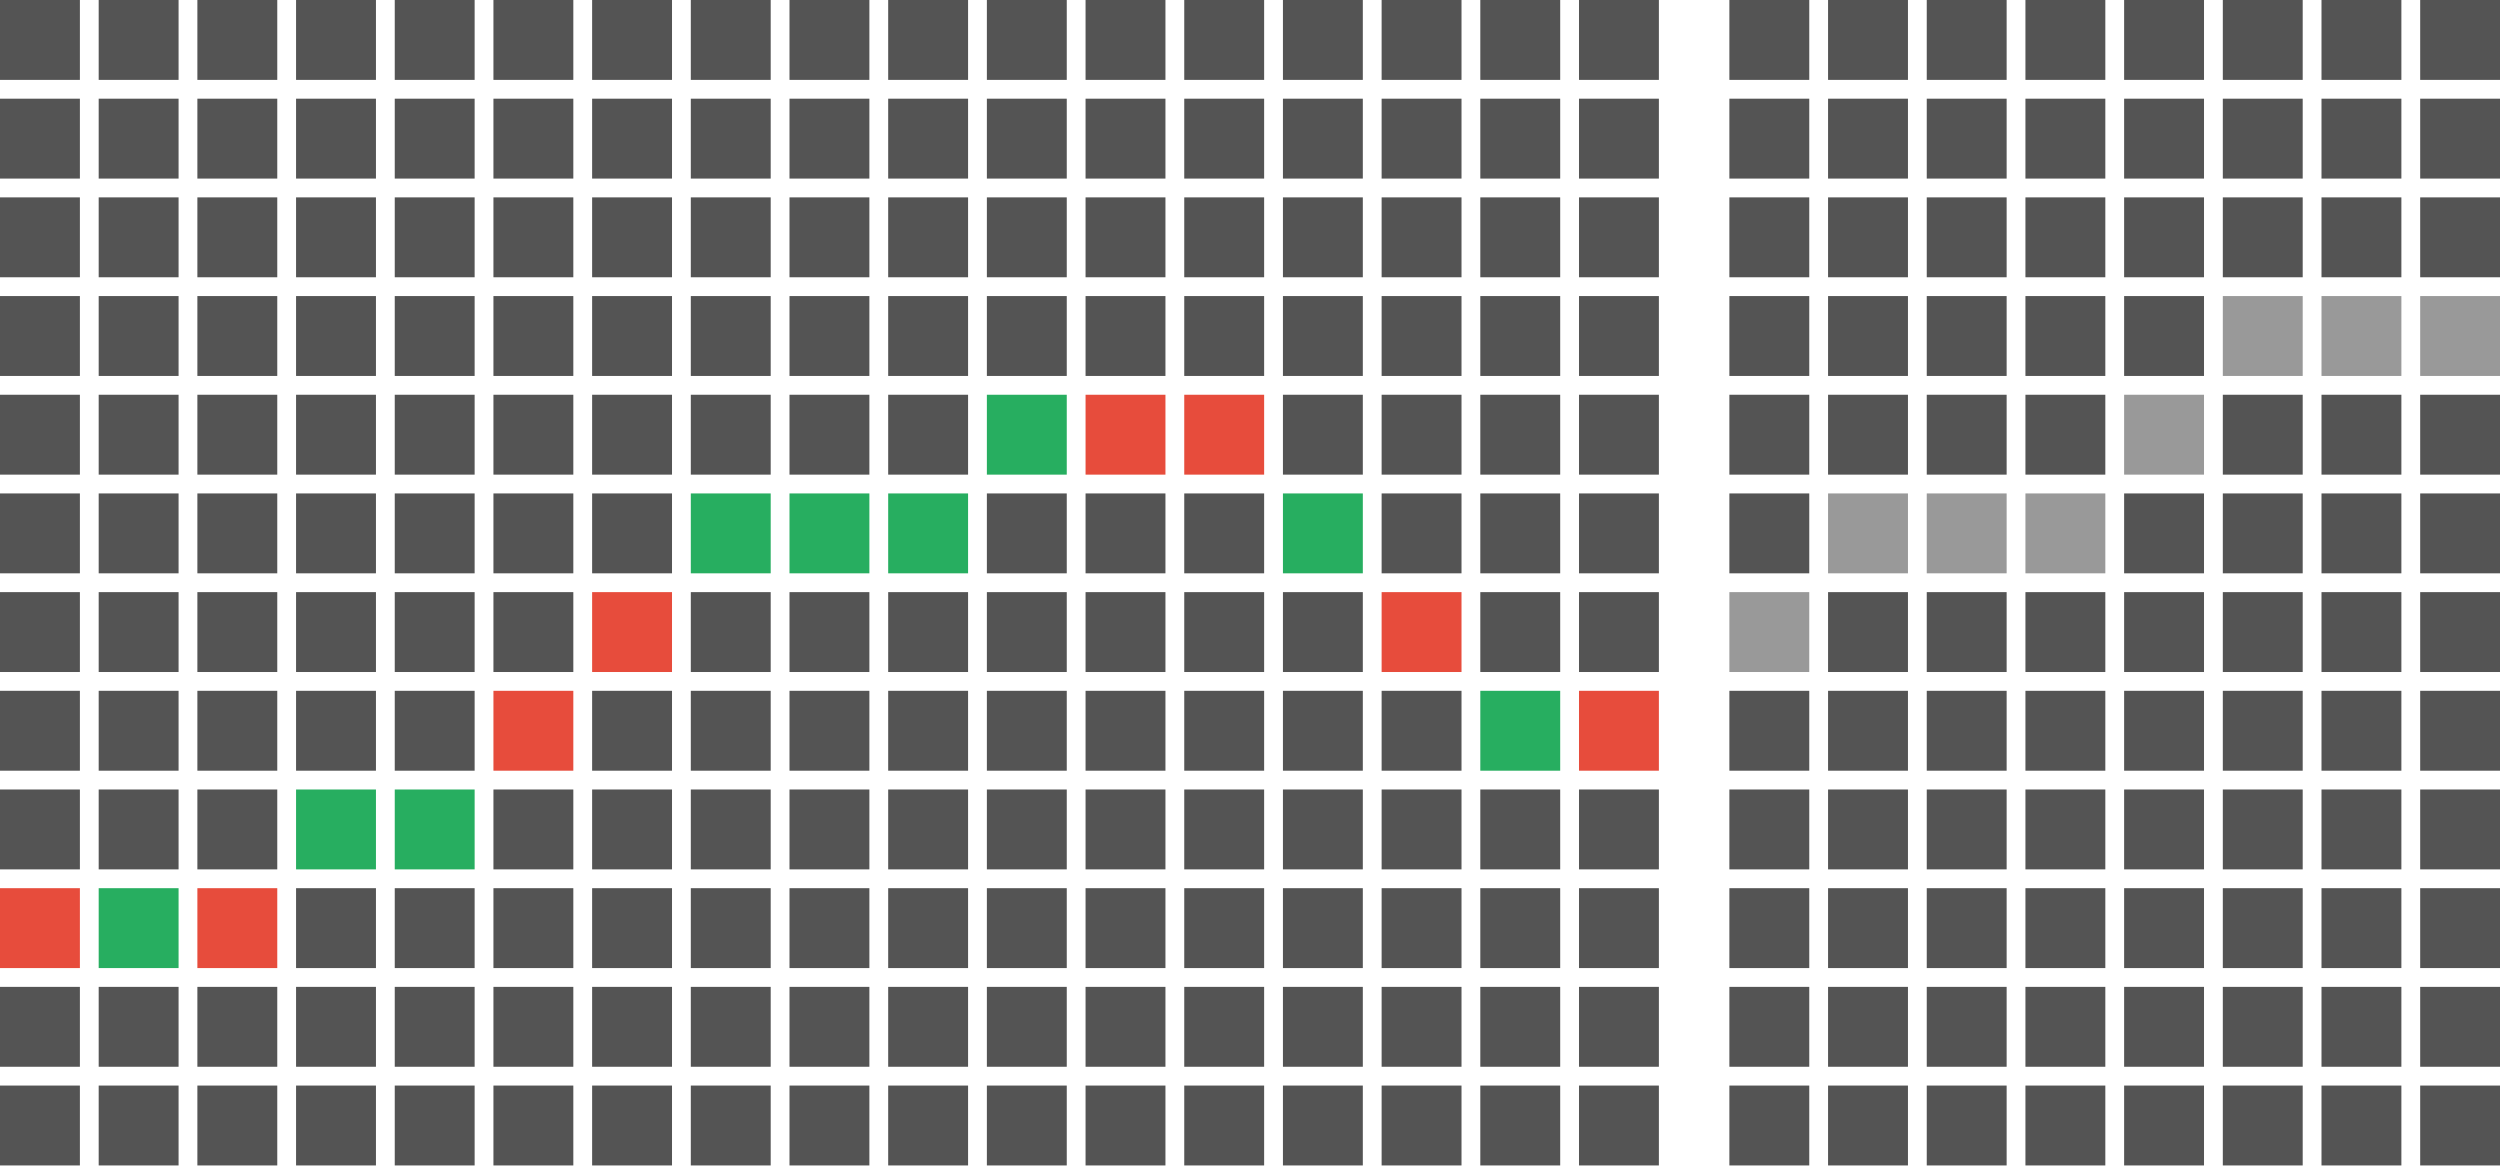
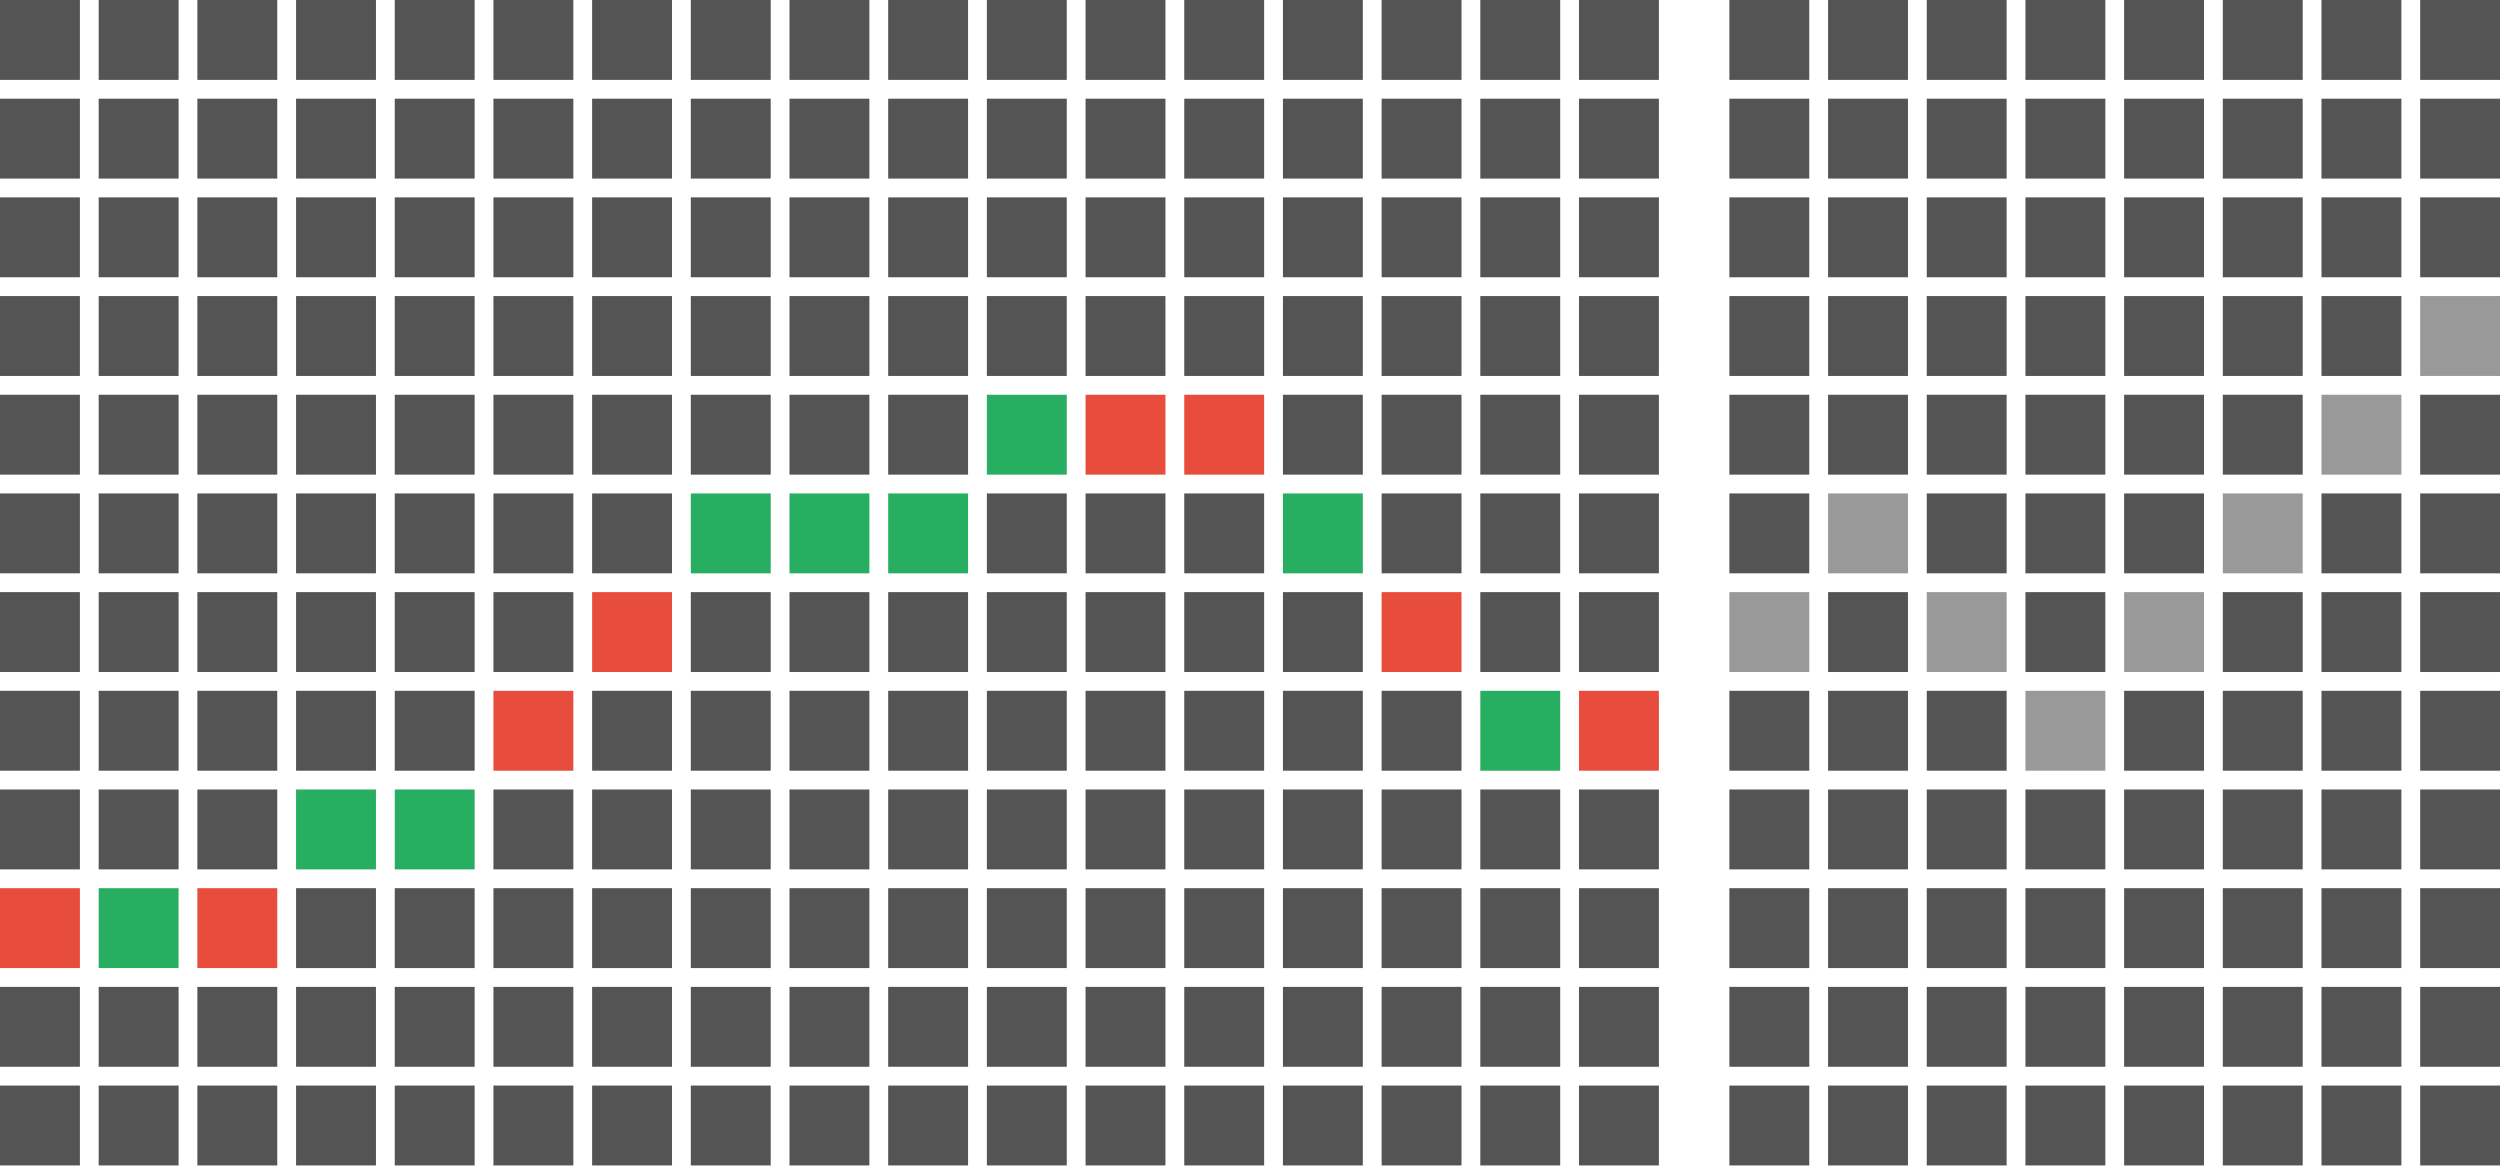
<svg xmlns="http://www.w3.org/2000/svg" version="1.1" id="图层_1" x="0px" y="0px" width="531.984px" height="248.114px" viewBox="0 0 531.984 248.114" enable-background="new 0 0 531.984 248.114" xml:space="preserve">
  <rect fill="#545454" width="17" height="17" />
  <rect x="21" fill="#545454" width="17" height="17" />
  <rect x="42" fill="#545454" width="17" height="17" />
  <rect x="63" fill="#545454" width="17" height="17" />
  <rect x="84" fill="#545454" width="17" height="17" />
  <rect x="105" fill="#545454" width="17" height="17" />
  <rect x="126" fill="#545454" width="17" height="17" />
  <rect x="147" fill="#545454" width="17" height="17" />
  <rect x="168" fill="#545454" width="17" height="17" />
  <rect x="189" fill="#545454" width="17" height="17" />
  <rect x="210" fill="#545454" width="17" height="17" />
  <rect x="231" fill="#545454" width="17" height="17" />
  <rect x="252" fill="#545454" width="17" height="17" />
  <rect x="273" fill="#545454" width="17" height="17" />
  <rect x="294" fill="#545454" width="17" height="17" />
  <rect x="315" fill="#545454" width="17" height="17" />
  <rect x="336" fill="#545454" width="17" height="17" />
  <rect x="368" fill="#545454" width="17" height="17" />
  <rect x="389" fill="#545454" width="17" height="17" />
  <rect x="410" fill="#545454" width="17" height="17" />
  <rect x="431" fill="#545454" width="17" height="17" />
  <rect x="452" fill="#545454" width="17" height="17" />
  <rect x="473" fill="#545454" width="17" height="17" />
  <rect y="21" fill="#545454" width="17" height="17" />
  <rect x="21" y="21" fill="#545454" width="17" height="17" />
  <rect x="42" y="21" fill="#545454" width="17" height="17" />
  <rect x="63" y="21" fill="#545454" width="17" height="17" />
  <rect x="84" y="21" fill="#545454" width="17" height="17" />
  <rect x="105" y="21" fill="#545454" width="17" height="17" />
  <rect x="126" y="21" fill="#545454" width="17" height="17" />
  <rect x="147" y="21" fill="#545454" width="17" height="17" />
  <rect x="168" y="21" fill="#545454" width="17" height="17" />
  <rect x="189" y="21" fill="#545454" width="17" height="17" />
  <rect x="210" y="21" fill="#545454" width="17" height="17" />
  <rect x="231" y="21" fill="#545454" width="17" height="17" />
  <rect x="252" y="21" fill="#545454" width="17" height="17" />
  <rect x="273" y="21" fill="#545454" width="17" height="17" />
  <rect x="294" y="21" fill="#545454" width="17" height="17" />
  <rect x="315" y="21" fill="#545454" width="17" height="17" />
  <rect x="336" y="21" fill="#545454" width="17" height="17" />
  <rect x="368" y="21" fill="#545454" width="17" height="17" />
  <rect x="389" y="21" fill="#545454" width="17" height="17" />
  <rect x="410" y="21" fill="#545454" width="17" height="17" />
  <rect x="431" y="21" fill="#545454" width="17" height="17" />
  <rect x="452" y="21" fill="#545454" width="17" height="17" />
  <rect x="473" y="21" fill="#545454" width="17" height="17" />
  <rect y="42" fill="#545454" width="17" height="17" />
  <rect x="21" y="42" fill="#545454" width="17" height="17" />
  <rect x="42" y="42" fill="#545454" width="17" height="17" />
  <rect x="63" y="42" fill="#545454" width="17" height="17" />
  <rect x="84" y="42" fill="#545454" width="17" height="17" />
  <rect x="105" y="42" fill="#545454" width="17" height="17" />
  <rect x="126" y="42" fill="#545454" width="17" height="17" />
  <rect x="147" y="42" fill="#545454" width="17" height="17" />
  <rect x="168" y="42" fill="#545454" width="17" height="17" />
  <rect x="189" y="42" fill="#545454" width="17" height="17" />
  <rect x="210" y="42" fill="#545454" width="17" height="17" />
  <rect x="231" y="42" fill="#545454" width="17" height="17" />
  <rect x="252" y="42" fill="#545454" width="17" height="17" />
  <rect x="273" y="42" fill="#545454" width="17" height="17" />
  <rect x="294" y="42" fill="#545454" width="17" height="17" />
  <rect x="315" y="42" fill="#545454" width="17" height="17" />
  <rect x="336" y="42" fill="#545454" width="17" height="17" />
  <rect x="368" y="42" fill="#545454" width="17" height="17" />
  <rect x="389" y="42" fill="#545454" width="17" height="17" />
  <rect x="410" y="42" fill="#545454" width="17" height="17" />
  <rect x="431" y="42" fill="#545454" width="17" height="17" />
  <rect x="452" y="42" fill="#545454" width="17" height="17" />
  <rect x="473" y="42" fill="#545454" width="17" height="17" />
  <rect y="63" fill="#545454" width="17" height="17" />
  <rect x="21" y="63" fill="#545454" width="17" height="17" />
  <rect x="42" y="63" fill="#545454" width="17" height="17" />
  <rect x="63" y="63" fill="#545454" width="17" height="17" />
  <rect x="84" y="63" fill="#545454" width="17" height="17" />
  <rect x="105" y="63" fill="#545454" width="17" height="17" />
  <rect x="126" y="63" fill="#545454" width="17" height="17" />
  <rect x="147" y="63" fill="#545454" width="17" height="17" />
  <rect x="168" y="63" fill="#545454" width="17" height="17" />
  <rect x="189" y="63" fill="#545454" width="17" height="17" />
  <rect x="210" y="63" fill="#545454" width="17" height="17" />
  <rect x="231" y="63" fill="#545454" width="17" height="17" />
  <rect x="252" y="63" fill="#545454" width="17" height="17" />
  <rect x="273" y="63" fill="#545454" width="17" height="17" />
  <rect x="294" y="63" fill="#545454" width="17" height="17" />
  <rect x="315" y="63" fill="#545454" width="17" height="17" />
  <rect x="336" y="63" fill="#545454" width="17" height="17" />
  <rect x="368" y="63" fill="#545454" width="17" height="17" />
  <rect x="389" y="63" fill="#545454" width="17" height="17" />
  <rect x="410" y="63" fill="#545454" width="17" height="17" />
  <rect x="431" y="63" fill="#545454" width="17" height="17" />
  <rect x="452" y="63" fill="#545454" width="17" height="17" />
-   <rect x="473" y="63" fill="#999999" width="17" height="17" />
+   <rect x="473" y="63" fill="#545454" width="17" height="17" />
  <rect y="84" fill="#545454" width="17" height="17" />
  <rect x="21" y="84" fill="#545454" width="17" height="17" />
  <rect x="42" y="84" fill="#545454" width="17" height="17" />
  <rect x="63" y="84" fill="#545454" width="17" height="17" />
  <rect x="84" y="84" fill="#545454" width="17" height="17" />
  <rect x="105" y="84" fill="#545454" width="17" height="17" />
  <rect x="126" y="84" fill="#545454" width="17" height="17" />
  <rect x="147" y="84" fill="#545454" width="17" height="17" />
  <rect x="168" y="84" fill="#545454" width="17" height="17" />
  <rect x="189" y="84" fill="#545454" width="17" height="17" />
  <rect x="210" y="84" fill="#27AE60" width="17" height="17" />
  <rect x="231" y="84" fill="#E74C3C" width="17" height="17" />
  <rect x="252" y="84" fill="#E74C3C" width="17" height="17" />
  <rect x="273" y="84" fill="#545454" width="17" height="17" />
  <rect x="294" y="84" fill="#545454" width="17" height="17" />
  <rect x="315" y="84" fill="#545454" width="17" height="17" />
  <rect x="336" y="84" fill="#545454" width="17" height="17" />
  <rect x="368" y="84" fill="#545454" width="17" height="17" />
  <rect x="389" y="84" fill="#545454" width="17" height="17" />
  <rect x="410" y="84" fill="#545454" width="17" height="17" />
  <rect x="431" y="84" fill="#545454" width="17" height="17" />
-   <rect x="452" y="84" fill="#999999" width="17" height="17" />
+   <rect x="452" y="84" fill="#545454" width="17" height="17" />
  <rect x="473" y="84" fill="#545454" width="17" height="17" />
  <rect y="105" fill="#545454" width="17" height="17" />
  <rect x="21" y="105" fill="#545454" width="17" height="17" />
  <rect x="42" y="105" fill="#545454" width="17" height="17" />
  <rect x="63" y="105" fill="#545454" width="17" height="17" />
  <rect x="84" y="105" fill="#545454" width="17" height="17" />
  <rect x="105" y="105" fill="#545454" width="17" height="17" />
  <rect x="126" y="105" fill="#545454" width="17" height="17" />
  <rect x="147" y="105" fill="#27AE60" width="17" height="17" />
  <rect x="168" y="105" fill="#27AE60" width="17" height="17" />
  <rect x="189" y="105" fill="#27AE60" width="17" height="17" />
  <rect x="210" y="105" fill="#545454" width="17" height="17" />
  <rect x="231" y="105" fill="#545454" width="17" height="17" />
  <rect x="252" y="105" fill="#545454" width="17" height="17" />
  <rect x="273" y="105" fill="#27AE60" width="17" height="17" />
  <rect x="294" y="105" fill="#545454" width="17" height="17" />
  <rect x="315" y="105" fill="#545454" width="17" height="17" />
  <rect x="336" y="105" fill="#545454" width="17" height="17" />
  <rect x="368" y="105" fill="#545454" width="17" height="17" />
  <rect x="389" y="105" fill="#999999" width="17" height="17" />
-   <rect x="410" y="105" fill="#999999" width="17" height="17" />
-   <rect x="431" y="105" fill="#999999" width="17" height="17" />
+   <rect x="410" y="105" fill="#545454" width="17" height="17" />
+   <rect x="431" y="105" fill="#545454" width="17" height="17" />
  <rect x="452" y="105" fill="#545454" width="17" height="17" />
-   <rect x="473" y="105" fill="#545454" width="17" height="17" />
+   <rect x="473" y="105" fill="#999999" width="17" height="17" />
  <rect y="126" fill="#545454" width="17" height="17" />
  <rect x="21" y="126" fill="#545454" width="17" height="17" />
  <rect x="42" y="126" fill="#545454" width="17" height="17" />
  <rect x="63" y="126" fill="#545454" width="17" height="17" />
  <rect x="84" y="126" fill="#545454" width="17" height="17" />
  <rect x="105" y="126" fill="#545454" width="17" height="17" />
  <rect x="126" y="126" fill="#E74C3C" width="17" height="17" />
  <rect x="147" y="126" fill="#545454" width="17" height="17" />
  <rect x="168" y="126" fill="#545454" width="17" height="17" />
  <rect x="189" y="126" fill="#545454" width="17" height="17" />
  <rect x="210" y="126" fill="#545454" width="17" height="17" />
  <rect x="231" y="126" fill="#545454" width="17" height="17" />
  <rect x="252" y="126" fill="#545454" width="17" height="17" />
  <rect x="273" y="126" fill="#545454" width="17" height="17" />
  <rect x="294" y="126" fill="#E74C3C" width="17" height="17" />
  <rect x="315" y="126" fill="#545454" width="17" height="17" />
  <rect x="336" y="126" fill="#545454" width="17" height="17" />
  <rect x="368" y="126" fill="#999999" width="17" height="17" />
  <rect x="389" y="126" fill="#545454" width="17" height="17" />
-   <rect x="410" y="126" fill="#545454" width="17" height="17" />
+   <rect x="410" y="126" fill="#999999" width="17" height="17" />
  <rect x="431" y="126" fill="#545454" width="17" height="17" />
-   <rect x="452" y="126" fill="#545454" width="17" height="17" />
+   <rect x="452" y="126" fill="#999999" width="17" height="17" />
  <rect x="473" y="126" fill="#545454" width="17" height="17" />
  <rect y="147" fill="#545454" width="17" height="17" />
  <rect x="21" y="147" fill="#545454" width="17" height="17" />
  <rect x="42" y="147" fill="#545454" width="17" height="17" />
  <rect x="63" y="147" fill="#545454" width="17" height="17" />
  <rect x="84" y="147" fill="#545454" width="17" height="17" />
  <rect x="105" y="147" fill="#E74C3C" width="17" height="17" />
  <rect x="126" y="147" fill="#545454" width="17" height="17" />
  <rect x="147" y="147" fill="#545454" width="17" height="17" />
  <rect x="168" y="147" fill="#545454" width="17" height="17" />
  <rect x="189" y="147" fill="#545454" width="17" height="17" />
  <rect x="210" y="147" fill="#545454" width="17" height="17" />
  <rect x="231" y="147" fill="#545454" width="17" height="17" />
  <rect x="252" y="147" fill="#545454" width="17" height="17" />
  <rect x="273" y="147" fill="#545454" width="17" height="17" />
  <rect x="294" y="147" fill="#545454" width="17" height="17" />
  <rect x="315" y="147" fill="#27AE60" width="17" height="17" />
  <rect x="336" y="147" fill="#E74C3C" width="17" height="17" />
  <rect x="368" y="147" fill="#545454" width="17" height="17" />
  <rect x="389" y="147" fill="#545454" width="17" height="17" />
  <rect x="410" y="147" fill="#545454" width="17" height="17" />
-   <rect x="431" y="147" fill="#545454" width="17" height="17" />
+   <rect x="431" y="147" fill="#999999" width="17" height="17" />
  <rect x="452" y="147" fill="#545454" width="17" height="17" />
  <rect x="473" y="147" fill="#545454" width="17" height="17" />
  <rect y="168" fill="#545454" width="17" height="17" />
  <rect x="21" y="168" fill="#545454" width="17" height="17" />
  <rect x="42" y="168" fill="#545454" width="17" height="17" />
  <rect x="63" y="168" fill="#27AE60" width="17" height="17" />
  <rect x="84" y="168" fill="#27AE60" width="17" height="17" />
  <rect x="105" y="168" fill="#545454" width="17" height="17" />
  <rect x="126" y="168" fill="#545454" width="17" height="17" />
  <rect x="147" y="168" fill="#545454" width="17" height="17" />
  <rect x="168" y="168" fill="#545454" width="17" height="17" />
  <rect x="189" y="168" fill="#545454" width="17" height="17" />
  <rect x="210" y="168" fill="#545454" width="17" height="17" />
  <rect x="231" y="168" fill="#545454" width="17" height="17" />
  <rect x="252" y="168" fill="#545454" width="17" height="17" />
  <rect x="273" y="168" fill="#545454" width="17" height="17" />
  <rect x="294" y="168" fill="#545454" width="17" height="17" />
  <rect x="315" y="168" fill="#545454" width="17" height="17" />
  <rect x="336" y="168" fill="#545454" width="17" height="17" />
  <rect x="368" y="168" fill="#545454" width="17" height="17" />
  <rect x="389" y="168" fill="#545454" width="17" height="17" />
  <rect x="410" y="168" fill="#545454" width="17" height="17" />
  <rect x="431" y="168" fill="#545454" width="17" height="17" />
  <rect x="452" y="168" fill="#545454" width="17" height="17" />
  <rect x="473" y="168" fill="#545454" width="17" height="17" />
  <rect y="189" fill="#E74C3C" width="17" height="17" />
  <rect x="21" y="189" fill="#27AE60" width="17" height="17" />
  <rect x="42" y="189" fill="#E74C3C" width="17" height="17" />
  <rect x="63" y="189" fill="#545454" width="17" height="17" />
  <rect x="84" y="189" fill="#545454" width="17" height="17" />
  <rect x="105" y="189" fill="#545454" width="17" height="17" />
  <rect x="126" y="189" fill="#545454" width="17" height="17" />
  <rect x="147" y="189" fill="#545454" width="17" height="17" />
  <rect x="168" y="189" fill="#545454" width="17" height="17" />
  <rect x="189" y="189" fill="#545454" width="17" height="17" />
  <rect x="210" y="189" fill="#545454" width="17" height="17" />
  <rect x="231" y="189" fill="#545454" width="17" height="17" />
  <rect x="252" y="189" fill="#545454" width="17" height="17" />
  <rect x="273" y="189" fill="#545454" width="17" height="17" />
  <rect x="294" y="189" fill="#545454" width="17" height="17" />
  <rect x="315" y="189" fill="#545454" width="17" height="17" />
  <rect x="336" y="189" fill="#545454" width="17" height="17" />
  <rect x="368" y="189" fill="#545454" width="17" height="17" />
  <rect x="389" y="189" fill="#545454" width="17" height="17" />
  <rect x="410" y="189" fill="#545454" width="17" height="17" />
  <rect x="431" y="189" fill="#545454" width="17" height="17" />
  <rect x="452" y="189" fill="#545454" width="17" height="17" />
  <rect x="473" y="189" fill="#545454" width="17" height="17" />
  <rect y="210" fill="#545454" width="17" height="17" />
  <rect x="21" y="210" fill="#545454" width="17" height="17" />
  <rect x="42" y="210" fill="#545454" width="17" height="17" />
  <rect x="63" y="210" fill="#545454" width="17" height="17" />
  <rect x="84" y="210" fill="#545454" width="17" height="17" />
  <rect x="105" y="210" fill="#545454" width="17" height="17" />
  <rect x="126" y="210" fill="#545454" width="17" height="17" />
  <rect x="147" y="210" fill="#545454" width="17" height="17" />
  <rect x="168" y="210" fill="#545454" width="17" height="17" />
  <rect x="189" y="210" fill="#545454" width="17" height="17" />
  <rect x="210" y="210" fill="#545454" width="17" height="17" />
  <rect x="231" y="210" fill="#545454" width="17" height="17" />
  <rect x="252" y="210" fill="#545454" width="17" height="17" />
  <rect x="273" y="210" fill="#545454" width="17" height="17" />
  <rect x="294" y="210" fill="#545454" width="17" height="17" />
  <rect x="315" y="210" fill="#545454" width="17" height="17" />
  <rect x="336" y="210" fill="#545454" width="17" height="17" />
  <rect x="368" y="210" fill="#545454" width="17" height="17" />
  <rect x="389" y="210" fill="#545454" width="17" height="17" />
  <rect x="410" y="210" fill="#545454" width="17" height="17" />
  <rect x="431" y="210" fill="#545454" width="17" height="17" />
  <rect x="452" y="210" fill="#545454" width="17" height="17" />
  <rect x="473" y="210" fill="#545454" width="17" height="17" />
  <rect y="231" fill="#545454" width="17" height="17" />
  <rect x="21" y="231" fill="#545454" width="17" height="17" />
  <rect x="42" y="231" fill="#545454" width="17" height="17" />
  <rect x="63" y="231" fill="#545454" width="17" height="17" />
  <rect x="84" y="231" fill="#545454" width="17" height="17" />
  <rect x="105" y="231" fill="#545454" width="17" height="17" />
  <rect x="126" y="231" fill="#545454" width="17" height="17" />
  <rect x="147" y="231" fill="#545454" width="17" height="17" />
  <rect x="168" y="231" fill="#545454" width="17" height="17" />
  <rect x="189" y="231" fill="#545454" width="17" height="17" />
  <rect x="210" y="231" fill="#545454" width="17" height="17" />
  <rect x="231" y="231" fill="#545454" width="17" height="17" />
  <rect x="252" y="231" fill="#545454" width="17" height="17" />
  <rect x="273" y="231" fill="#545454" width="17" height="17" />
  <rect x="294" y="231" fill="#545454" width="17" height="17" />
  <rect x="315" y="231" fill="#545454" width="17" height="17" />
  <rect x="336" y="231" fill="#545454" width="17" height="17" />
  <rect x="368" y="231" fill="#545454" width="17" height="17" />
  <rect x="389" y="231" fill="#545454" width="17" height="17" />
  <rect x="410" y="231" fill="#545454" width="17" height="17" />
  <rect x="431" y="231" fill="#545454" width="17" height="17" />
  <rect x="452" y="231" fill="#545454" width="17" height="17" />
  <rect x="473" y="231" fill="#545454" width="17" height="17" />
  <rect x="494" fill="#545454" width="17" height="17" />
  <rect x="494" y="21" fill="#545454" width="17" height="17" />
  <rect x="494" y="42" fill="#545454" width="17" height="17" />
-   <rect x="494" y="63" fill="#999999" width="17" height="17" />
-   <rect x="494" y="84" fill="#545454" width="17" height="17" />
+   <rect x="494" y="63" fill="#545454" width="17" height="17" />
+   <rect x="494" y="84" fill="#999999" width="17" height="17" />
  <rect x="494" y="105" fill="#545454" width="17" height="17" />
  <rect x="494" y="126" fill="#545454" width="17" height="17" />
  <rect x="494" y="147" fill="#545454" width="17" height="17" />
  <rect x="494" y="168" fill="#545454" width="17" height="17" />
  <rect x="494" y="189" fill="#545454" width="17" height="17" />
  <rect x="494" y="210" fill="#545454" width="17" height="17" />
  <rect x="494" y="231" fill="#545454" width="17" height="17" />
  <rect x="515" fill="#545454" width="17" height="17" />
  <rect x="515" y="21" fill="#545454" width="17" height="17" />
  <rect x="515" y="42" fill="#545454" width="17" height="17" />
  <rect x="515" y="63" fill="#999999" width="17" height="17" />
  <rect x="515" y="84" fill="#545454" width="17" height="17" />
  <rect x="515" y="105" fill="#545454" width="17" height="17" />
  <rect x="515" y="126" fill="#545454" width="17" height="17" />
  <rect x="515" y="147" fill="#545454" width="17" height="17" />
  <rect x="515" y="168" fill="#545454" width="17" height="17" />
  <rect x="515" y="189" fill="#545454" width="17" height="17" />
  <rect x="515" y="210" fill="#545454" width="17" height="17" />
  <rect x="515" y="231" fill="#545454" width="17" height="17" />
</svg>
